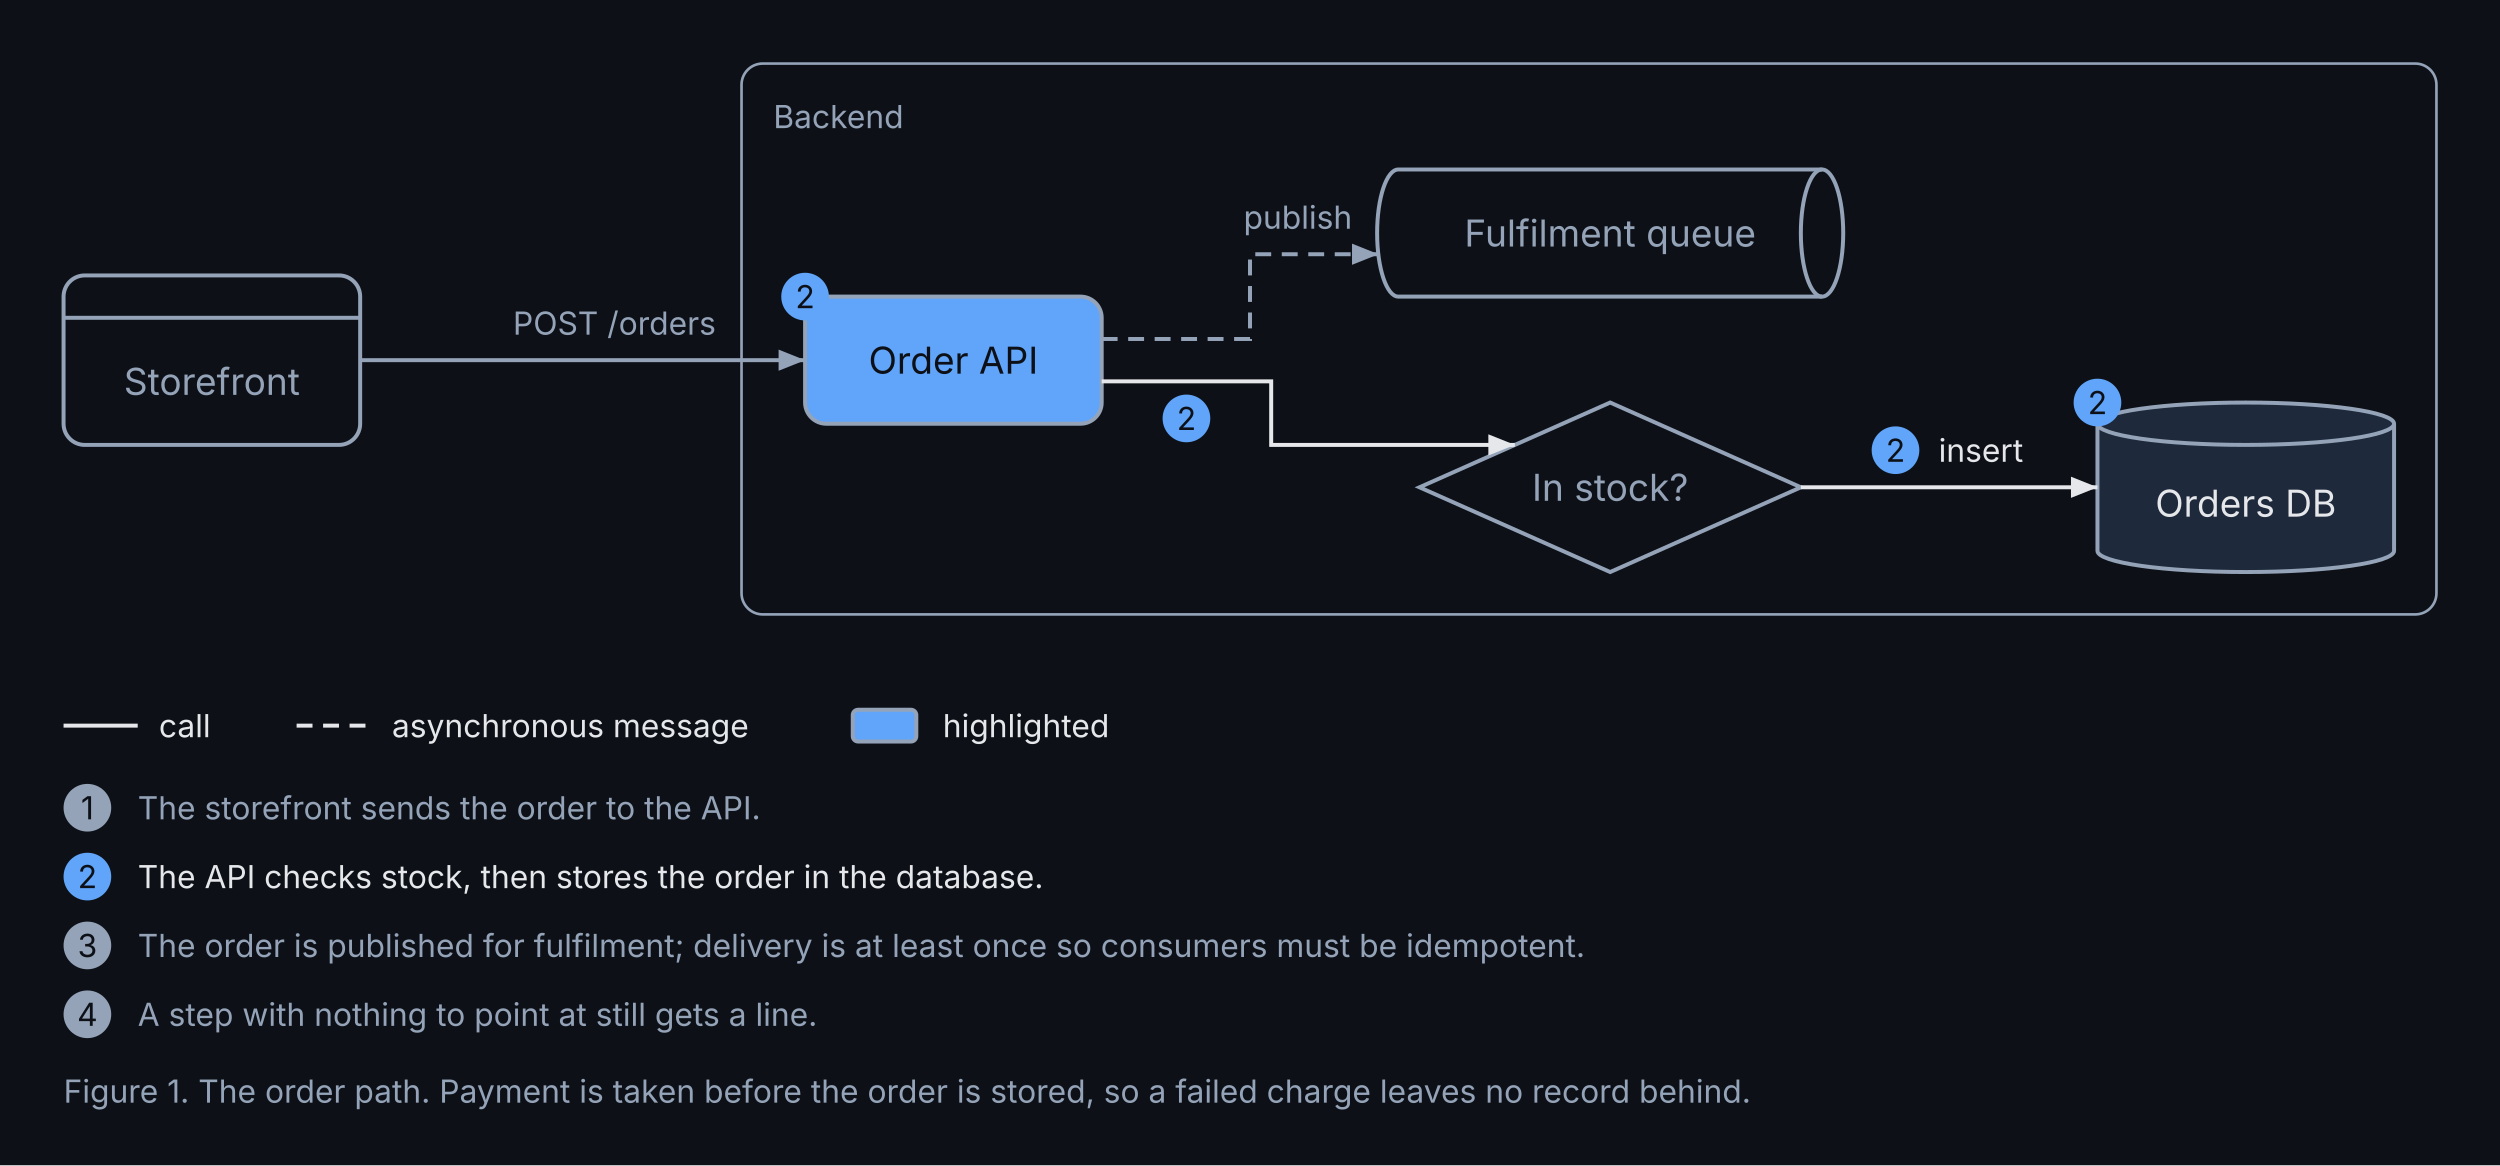
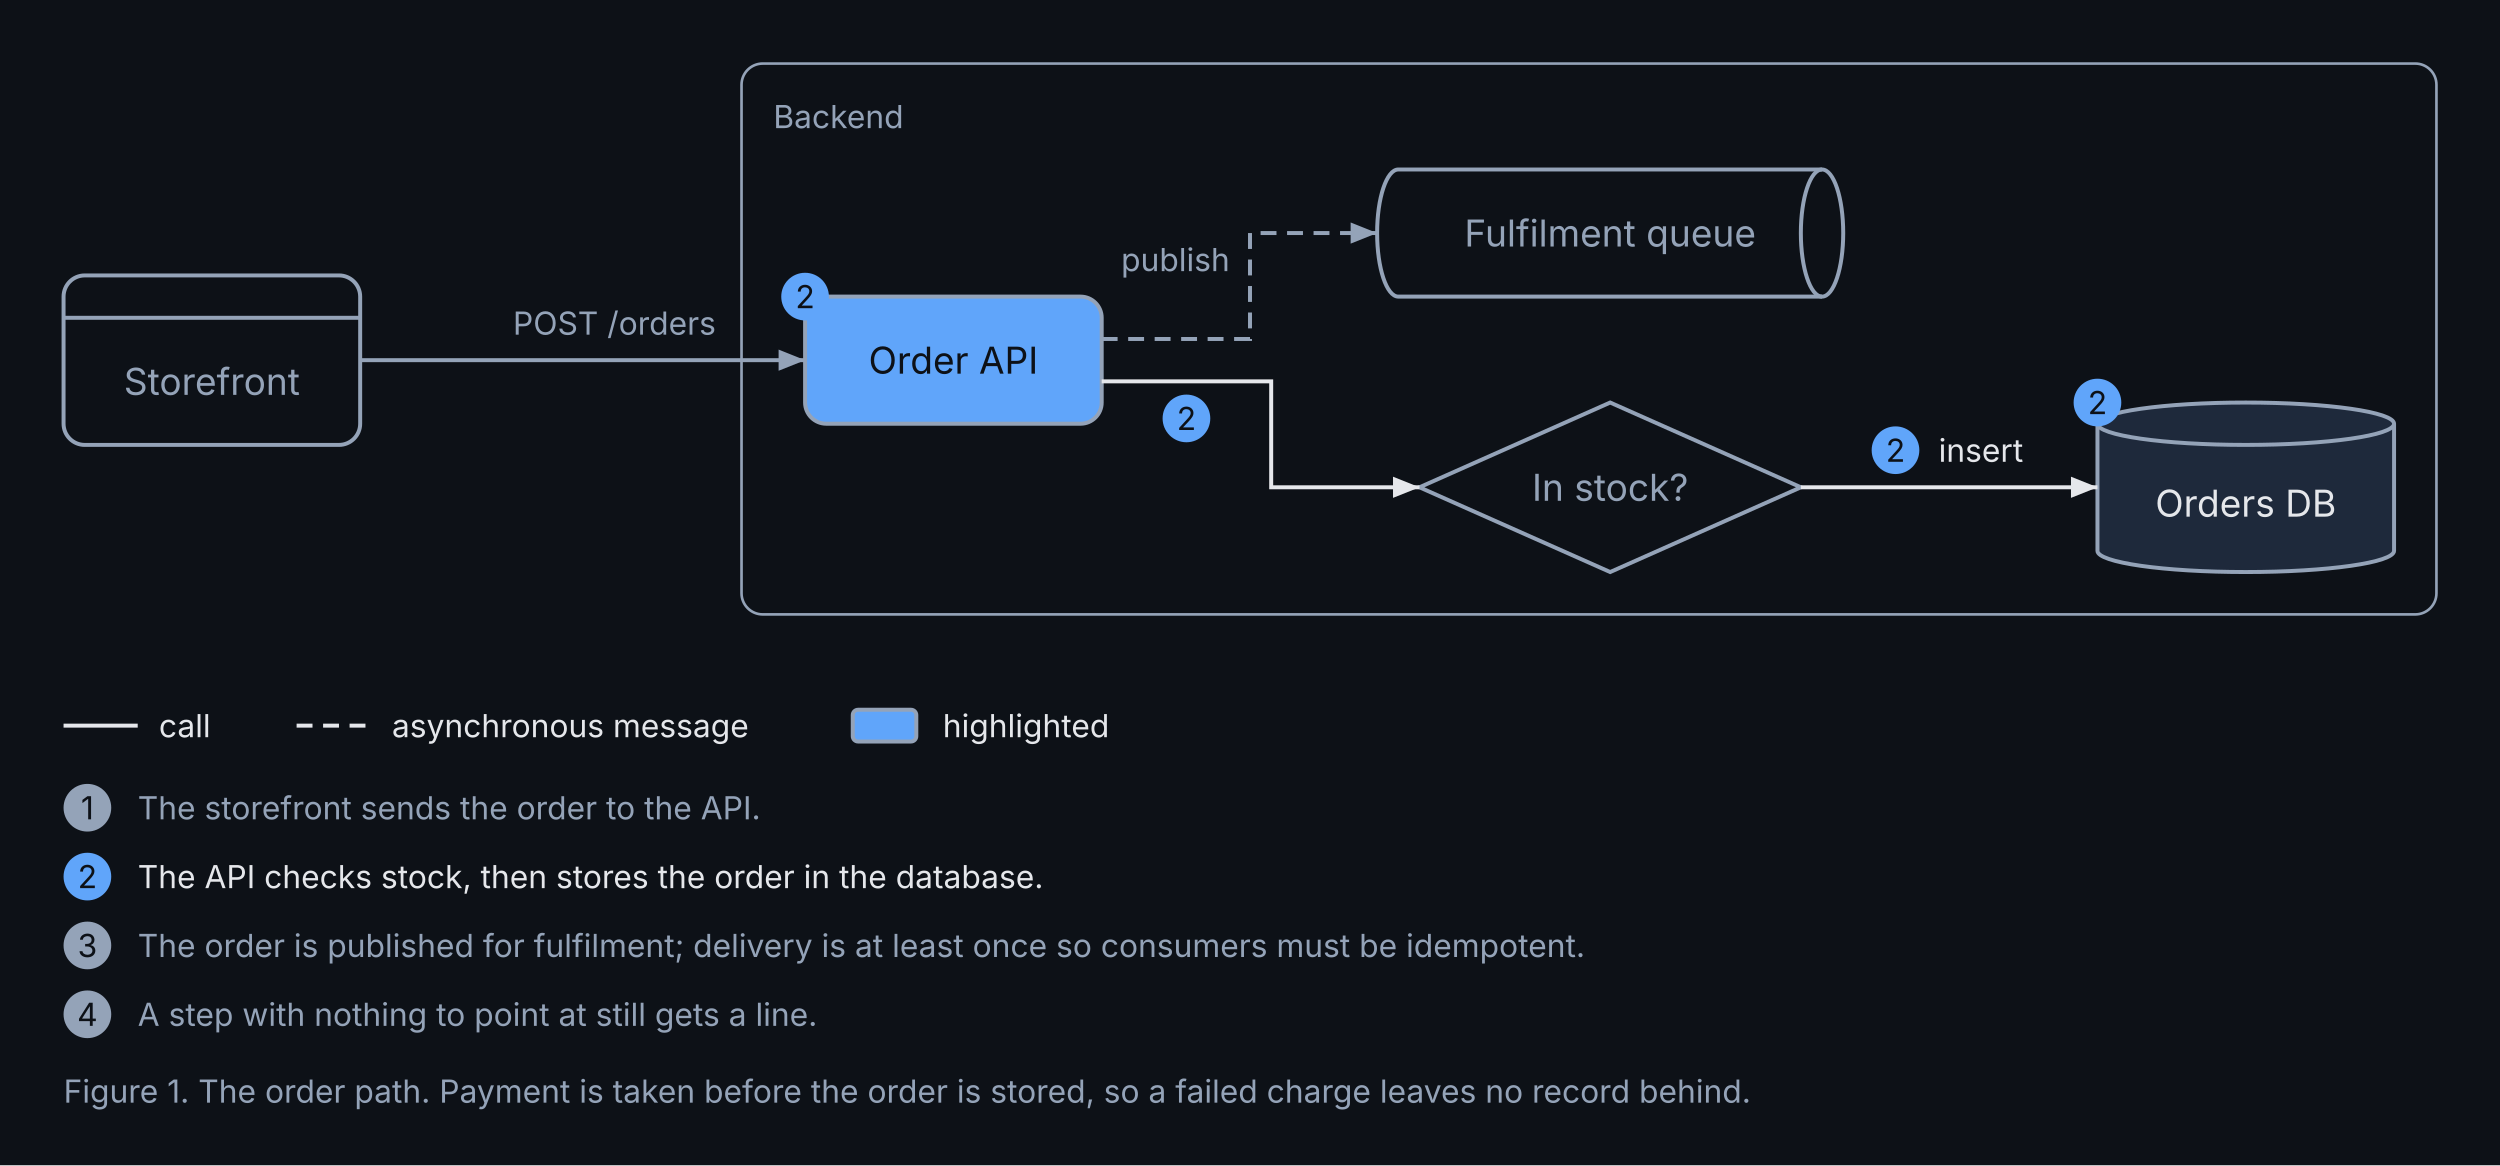
<svg xmlns="http://www.w3.org/2000/svg" viewBox="0 0 944 440" data-svgdog="1" font-family="Inter, sans-serif">
  <defs>
    <marker id="arrow" markerWidth="10" markerHeight="8" refX="10" refY="4" orient="auto" markerUnits="userSpaceOnUse">
      <path d="M0 0L10 4L0 8Z" fill="#e5e7eb" />
    </marker>
    <marker id="arrow-dim" markerWidth="10" markerHeight="8" refX="10" refY="4" orient="auto" markerUnits="userSpaceOnUse">
      <path d="M0 0L10 4L0 8Z" fill="#94a3b8" />
    </marker>
  </defs>
  <rect x="0" y="0" width="944" height="440" fill="#0d1117" />
  <g id="group-backend" data-step="3">
    <rect x="280" y="24" width="640" height="208" rx="8" fill="none" stroke="#94a3b8" stroke-width="1" />
    <text x="292" y="48.37" font-size="12" fill="#94a3b8">Backend</text>
  </g>
  <a href="https://example.com/storefront">
    <g id="node-web" data-step="1">
      <rect x="24" y="104" width="112" height="64" rx="8" fill="#0d1117" stroke="#94a3b8" stroke-width="1.5" />
      <line x1="24" y1="120" x2="136" y2="120" stroke="#94a3b8" stroke-width="1.5" />
      <text x="80" y="149.09" text-anchor="middle" font-size="14" fill="#94a3b8">Storefront</text>
    </g>
  </a>
  <g id="node-api" data-step="2">
    <rect x="304" y="112" width="112" height="48" rx="8" fill="#60a5fa" stroke="#94a3b8" stroke-width="1.5" />
    <text x="360" y="141.09" text-anchor="middle" font-size="14" fill="#0d1117">Order API</text>
    <circle cx="304" cy="112" r="9" fill="#60a5fa" data-badge="2" />
    <text x="304" y="116.37" text-anchor="middle" font-size="12" fill="#0d1117">2</text>
  </g>
  <g id="node-db" data-step="2">
    <path d="M792 160 A56 8 0 0 1 904 160 L904 208 A56 8 0 0 1 792 208 Z" fill="#1e293b" stroke="#94a3b8" stroke-width="1.5" />
    <path d="M792 160 A56 8 0 0 0 904 160" fill="none" stroke="#94a3b8" stroke-width="1.5" />
    <text x="848" y="195.09" text-anchor="middle" font-size="14" fill="#e5e7eb">Orders DB</text>
    <circle cx="792" cy="152" r="9" fill="#60a5fa" data-badge="2" />
    <text x="792" y="156.37" text-anchor="middle" font-size="12" fill="#0d1117">2</text>
  </g>
  <g id="node-queue" data-step="3">
    <path d="M528 64 L688 64 A8 24 0 0 1 688 112 L528 112 A8 24 0 0 1 528 64 Z" fill="#0d1117" stroke="#94a3b8" stroke-width="1.5" />
    <path d="M688 64 A8 24 0 0 0 688 112" fill="none" stroke="#94a3b8" stroke-width="1.5" />
    <text x="608" y="93.09" text-anchor="middle" font-size="14" fill="#94a3b8">Fulfilment queue</text>
  </g>
  <g id="node-check">
    <polygon points="608,152 680,184 608,216 536,184" fill="#0d1117" stroke="#94a3b8" stroke-width="1.5" />
    <text x="608" y="189.09" text-anchor="middle" font-size="14" fill="#94a3b8">In stock?</text>
  </g>
  <g id="edge-web--api" data-step="1">
    <path d="M136 136 L304 136" fill="none" stroke="#94a3b8" stroke-width="1.5" marker-end="url(#arrow-dim)" />
    <text x="232" y="126.37" text-anchor="middle" font-size="12" fill="#94a3b8">POST /orders</text>
  </g>
  <g id="edge-api--check" data-step="2">
-     <path d="M416 144 L480 144 L480 168 L572 168" fill="none" stroke="#e5e7eb" stroke-width="1.5" marker-end="url(#arrow)" />
+     <path d="M416 144 L480 144 L480 184 L536 184" fill="none" stroke="#e5e7eb" stroke-width="1.5" marker-end="url(#arrow)" />
    <circle cx="448" cy="158" r="9" fill="#60a5fa" data-badge="2" />
    <text x="448" y="162.37" text-anchor="middle" font-size="12" fill="#0d1117">2</text>
  </g>
  <g id="edge-check--db" data-step="2">
    <path d="M680 184 L792 184" fill="none" stroke="#e5e7eb" stroke-width="1.5" marker-end="url(#arrow)" />
    <circle cx="715.74" cy="170" r="9" fill="#60a5fa" data-badge="2" />
    <text x="715.74" y="174.37" text-anchor="middle" font-size="12" fill="#0d1117">2</text>
    <text x="748" y="174.37" text-anchor="middle" font-size="12" fill="#e5e7eb">insert</text>
  </g>
  <g id="edge-api--queue" data-step="3">
-     <path d="M416 128 L472 128 L472 96 L520.52 96" fill="none" stroke="#94a3b8" stroke-width="1.5" stroke-dasharray="6 4" marker-end="url(#arrow-dim)" />
-     <text x="490.07" y="86.37" text-anchor="middle" font-size="12" fill="#94a3b8">publish</text>
+     <path d="M416 128 L472 128 L472 88 L520 88" fill="none" stroke="#94a3b8" stroke-width="1.5" stroke-dasharray="6 4" marker-end="url(#arrow-dim)" />
+     <text x="443.84" y="102.37" text-anchor="middle" font-size="12" fill="#94a3b8">publish</text>
  </g>
  <g id="legend">
    <line x1="24" y1="274" x2="52" y2="274" stroke="#e5e7eb" stroke-width="1.5" />
    <text x="60" y="278.37" font-size="12" fill="#e5e7eb">call</text>
    <line x1="112" y1="274" x2="140" y2="274" stroke="#e5e7eb" stroke-width="1.5" stroke-dasharray="6 4" />
    <text x="148" y="278.37" font-size="12" fill="#e5e7eb">asynchronous message</text>
    <rect x="322" y="268" width="24" height="12" rx="2" fill="#60a5fa" stroke="#94a3b8" stroke-width="1.5" />
    <text x="356" y="278.37" font-size="12" fill="#e5e7eb">highlighted</text>
  </g>
  <g id="steps">
    <g id="step-1">
      <circle cx="33" cy="305" r="9" fill="#94a3b8" data-badge="1" />
      <text x="33" y="309.37" text-anchor="middle" font-size="12" fill="#0d1117">1</text>
      <text x="52" y="309.37" font-size="12" fill="#94a3b8">The storefront sends the order to the API.</text>
    </g>
    <g id="step-2">
      <circle cx="33" cy="331" r="9" fill="#60a5fa" data-badge="2" />
      <text x="33" y="335.37" text-anchor="middle" font-size="12" fill="#0d1117">2</text>
      <text x="52" y="335.37" font-size="12" fill="#e5e7eb">The API checks stock, then stores the order in the database.</text>
    </g>
    <g id="step-3">
      <circle cx="33" cy="357" r="9" fill="#94a3b8" data-badge="3" />
      <text x="33" y="361.37" text-anchor="middle" font-size="12" fill="#0d1117">3</text>
      <text x="52" y="361.37" font-size="12" fill="#94a3b8">The order is published for fulfilment; delivery is at least once so consumers must be idempotent.</text>
    </g>
    <g id="step-4">
      <circle cx="33" cy="383" r="9" fill="#94a3b8" data-badge="4" />
      <text x="33" y="387.37" text-anchor="middle" font-size="12" fill="#0d1117">4</text>
      <text x="52" y="387.37" font-size="12" fill="#94a3b8">A step with nothing to point at still gets a line.</text>
    </g>
  </g>
  <g id="caption">
    <text x="24" y="416.37" font-size="12" fill="#94a3b8">Figure 1. The order path. Payment is taken before the order is stored, so a failed charge leaves no record behind.</text>
  </g>
</svg>
